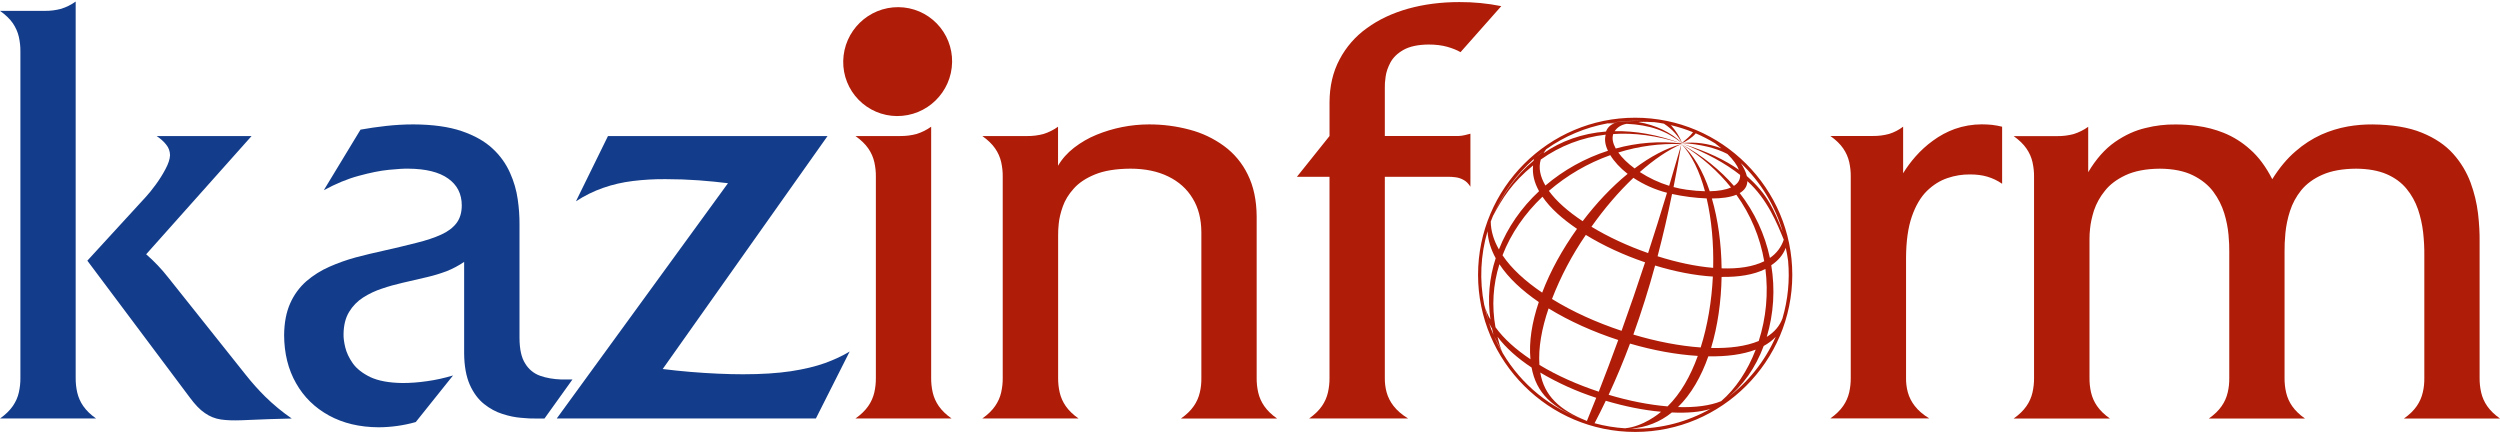
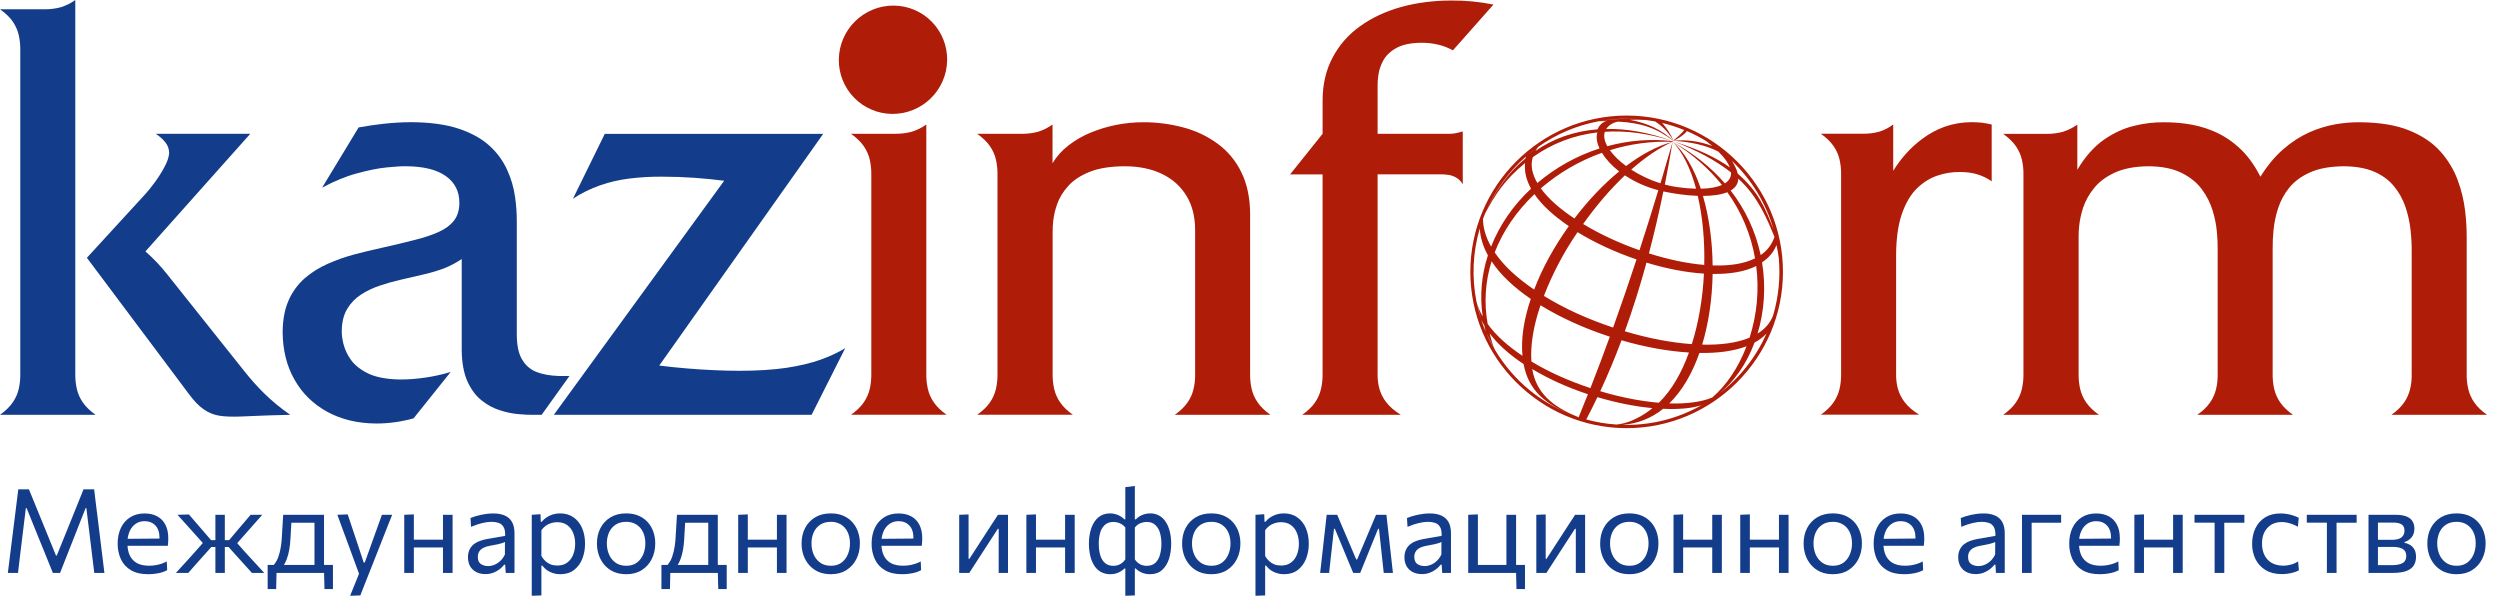
- <svg xmlns="http://www.w3.org/2000/svg" width="191" height="33" fill="none">
-   <path fill-rule="evenodd" clip-rule="evenodd" d="M161.195 31.972c-.421-.295-.749-.616-.979-.949a3.004 3.004 0 01-.46-1.038 4.732 4.732 0 01-.118-1.126V18.27a6.573 6.573 0 01.045-.815c.038-.402.134-.854.295-1.371a4.797 4.797 0 01.824-1.49c.378-.49.911-.889 1.593-1.21.682-.317 1.558-.49 2.626-.497 1.015.008 1.853.18 2.515.505.659.326 1.179.743 1.565 1.26.379.513.652 1.06.831 1.639a8.19 8.19 0 01.326 1.639c.045.52.065.941.058 1.275v9.655a4.43 4.43 0 01-.119 1.126 2.985 2.985 0 01-.46 1.038c-.229.333-.555.651-.979.95h7.34c-.422-.296-.75-.617-.98-.95a2.983 2.983 0 01-.459-1.038 4.733 4.733 0 01-.119-1.126v-9.61c-.008-.414.015-.904.065-1.447a7.99 7.99 0 01.349-1.676c.184-.57.467-1.106.861-1.594.394-.482.934-.883 1.608-1.179.682-.303 1.543-.46 2.588-.467.927.008 1.705.15 2.336.422.631.275 1.134.651 1.512 1.113.387.468.675.995.877 1.574.191.57.325 1.164.393 1.772.066.608.096 1.194.089 1.75v9.342c.007.386-.03.763-.119 1.126a3.001 3.001 0 01-.459 1.038c-.23.333-.548.651-.98.95H191c-.422-.296-.75-.617-.98-.95a3.001 3.001 0 01-.459-1.038 4.785 4.785 0 01-.119-1.126V18.45c.008-.64-.03-1.344-.119-2.129a10.373 10.373 0 00-.57-2.366 6.892 6.892 0 00-1.328-2.201c-.594-.667-1.394-1.21-2.397-1.616-.999-.41-2.262-.617-3.774-.632a10.565 10.565 0 00-1.884.157 8.847 8.847 0 00-2.01.616 8.026 8.026 0 00-1.972 1.275c-.646.548-1.24 1.26-1.787 2.136-.49-.957-1.053-1.72-1.705-2.285a6.784 6.784 0 00-2.017-1.26 8.409 8.409 0 00-2.01-.525 11.86 11.86 0 00-1.654-.111 8.915 8.915 0 00-2.285.268c-.8.184-1.581.54-2.343 1.068-.763.532-1.447 1.297-2.048 2.312v-3.47a3.89 3.89 0 01-1.113.556 4.63 4.63 0 01-1.245.156h-3.338c.421.298.75.616.979.95.223.325.379.674.46 1.037.081.364.126.743.119 1.126v15.35c.007.386-.038.762-.119 1.126a2.985 2.985 0 01-.46 1.038c-.229.333-.555.651-.979.949h7.352v-.003zm-13.793 0c-.483-.295-.854-.616-1.114-.957a2.98 2.98 0 01-.533-1.053 3.99 3.99 0 01-.133-1.105V19.69c.007-1.275.156-2.32.444-3.151.29-.83.674-1.482 1.149-1.95.482-.467 1-.792 1.58-.987a5.142 5.142 0 011.72-.275c.482 0 .927.053 1.32.172.402.118.771.295 1.127.54V9.68a6.533 6.533 0 00-.778-.142 8.688 8.688 0 00-.778-.038 6.24 6.24 0 00-2.053.349 6.665 6.665 0 00-1.684.904 8.15 8.15 0 00-1.32 1.201 9.206 9.206 0 00-.95 1.283v-3.56a3.44 3.44 0 01-1.075.556 4.533 4.533 0 01-1.237.156h-3.248c.422.298.75.616.98.95a3 3 0 01.46 1.037c.08.364.126.742.118 1.126v15.35a4.77 4.77 0 01-.118 1.126 3.005 3.005 0 01-.46 1.037c-.23.334-.555.652-.98.95h7.563v.007zm-45.828-21.578l-2.492 3.116h2.492v15.35c.007.385-.038.762-.119 1.125a3.001 3.001 0 01-.459 1.038c-.23.333-.556.651-.98.95h7.565c-.483-.296-.854-.617-1.114-.958a2.99 2.99 0 01-.533-1.053 3.99 3.99 0 01-.133-1.105v-15.35h4.759c.222-.007.444.008.659.038.215.03.414.096.609.207.192.104.363.275.512.513v-4.05c-.096.03-.23.058-.401.103a2.476 2.476 0 01-.533.074h-5.605V6.698c-.008-.2.007-.483.06-.839.046-.348.172-.72.371-1.09.207-.38.533-.697.993-.957.459-.26 1.098-.402 1.914-.41.547 0 1.022.059 1.424.172.394.111.734.245 1.022.41l3.113-3.515a15.79 15.79 0 00-3.201-.31c-1.409-.001-2.714.17-3.916.504-1.202.34-2.248.83-3.144 1.482a6.846 6.846 0 00-2.098 2.404c-.505.95-.758 2.04-.763 3.262v2.583h-.002zM82.4 31.972c-.422-.295-.75-.616-.98-.949a2.996 2.996 0 01-.46-1.038 4.765 4.765 0 01-.119-1.126V18.002a7.546 7.546 0 01.046-.912c.038-.394.141-.838.31-1.313.165-.474.445-.934.839-1.37.386-.438.934-.801 1.63-1.084.698-.283 1.594-.43 2.692-.437 1.119 0 2.084.2 2.891.594.808.393 1.432.949 1.869 1.676.444.72.659 1.58.666 2.58V28.86c.008.386-.03.763-.118 1.126a2.985 2.985 0 01-.46 1.038c-.23.333-.555.651-.98.95h7.34c-.421-.296-.75-.617-.979-.95a2.996 2.996 0 01-.46-1.038 4.765 4.765 0 01-.118-1.126V16.535c-.008-1.245-.238-2.313-.682-3.204a5.841 5.841 0 00-1.818-2.18 7.77 7.77 0 00-2.626-1.244 11.797 11.797 0 00-3.108-.402 10.621 10.621 0 00-4.005.793 7.368 7.368 0 00-1.712.988c-.512.4-.919.853-1.224 1.378V9.682a3.89 3.89 0 01-1.114.556 4.626 4.626 0 01-1.245.156H75.05c.422.298.75.616.98.95a3 3 0 01.46 1.037c.08.364.126.743.118 1.126v15.35c.008.386-.038.762-.119 1.126-.08.363-.237.712-.46 1.037-.229.334-.555.652-.979.95h7.35v.002zM65.358 10.394c.422.298.75.616.98.95a3 3 0 01.46 1.037c.08.364.126.742.118 1.126v15.35a4.75 4.75 0 01-.118 1.126 3 3 0 01-.46 1.037c-.23.334-.555.652-.98.95h7.34c-.421-.296-.75-.616-.98-.95a2.995 2.995 0 01-.459-1.037 4.77 4.77 0 01-.118-1.127V9.68a3.89 3.89 0 01-1.114.556 4.621 4.621 0 01-1.245.157h-3.424v.002z" fill="#AF1C08" />
-   <path fill-rule="evenodd" clip-rule="evenodd" d="M46.449 10.394l-2.447 4.985a9.453 9.453 0 012.091-1.03c.72-.253 1.467-.422 2.255-.52a19.251 19.251 0 012.507-.142c.869 0 1.7.03 2.5.088.793.058 1.55.134 2.262.222L42.535 31.972h19.799l2.58-5.115c-.54.326-1.172.624-1.891.884-.727.26-1.593.467-2.611.623-1.008.15-2.224.23-3.641.23-.586 0-1.217-.015-1.899-.045a53.316 53.316 0 01-4.242-.356l12.592-17.796H46.45v-.003z" fill="#133D8B" />
-   <path fill-rule="evenodd" clip-rule="evenodd" d="M24.737 14.533c.92-.498 1.81-.869 2.669-1.099.868-.237 1.631-.394 2.298-.46.666-.065 1.156-.095 1.482-.088 1.343.008 2.358.26 3.047.75.697.49 1.046 1.18 1.046 2.053 0 .548-.134 1-.402 1.356-.268.348-.651.646-1.164.876-.52.238-1.141.445-1.891.631a82.79 82.79 0 01-2.55.609c-.674.149-1.364.31-2.068.497-.705.192-1.379.43-2.033.72a7.054 7.054 0 00-1.765 1.106 4.873 4.873 0 00-1.232 1.684c-.303.674-.46 1.49-.467 2.447.008 1.386.31 2.61.912 3.663.593 1.053 1.431 1.869 2.507 2.462 1.083.594 2.343.896 3.79.904.49 0 .972-.038 1.439-.103a10.5 10.5 0 001.409-.296l2.848-3.56c-.666.2-1.336.348-1.987.437-.651.096-1.283.141-1.884.141-1.015-.015-1.825-.164-2.431-.444-.601-.29-1.053-.639-1.351-1.053-.296-.422-.49-.838-.586-1.245-.096-.409-.134-.735-.126-.995.008-.674.149-1.237.422-1.691a3.359 3.359 0 011.075-1.106 6.337 6.337 0 011.447-.682c.525-.18 1.038-.318 1.55-.437.735-.172 1.371-.318 1.907-.444a11.917 11.917 0 001.47-.445 6.933 6.933 0 001.342-.712v6.984c.008.972.157 1.773.43 2.397.282.63.646 1.118 1.09 1.474.437.348.912.608 1.41.763.504.164.98.26 1.431.295.444.045.816.06 1.111.053h.667l2.136-2.982h-.844c-.6-.023-1.14-.111-1.623-.283a2.167 2.167 0 01-1.141-.934c-.29-.444-.43-1.09-.437-1.942V17.16a12.744 12.744 0 00-.134-1.922 7.399 7.399 0 00-.593-2.04 5.595 5.595 0 00-1.329-1.846c-.593-.555-1.378-1-2.365-1.336-.98-.333-2.21-.505-3.68-.512-.734 0-1.438.045-2.105.119-.674.073-1.32.171-1.942.282l-2.805 4.629zM6.673 19.916l7.83 10.456c.394.532.77.934 1.15 1.186.37.26.77.422 1.216.49.437.066.957.081 1.558.06.601-.03 1.32-.06 2.172-.087l1.691-.046a15.196 15.196 0 01-2.025-1.669 18.842 18.842 0 01-1.49-1.669l-5.918-7.43a12.793 12.793 0 00-1.69-1.78l8.053-9.033h-7.252c.296.2.54.414.727.652.192.237.29.505.296.815-.015.296-.126.647-.349 1.06a9.51 9.51 0 01-.757 1.203c-.29.393-.54.704-.763.941l-4.449 4.85z" fill="#133D8B" />
-   <path fill-rule="evenodd" clip-rule="evenodd" d="M0 .83c.422.295.75.616.98.942.222.333.378.681.46 1.045.08.363.125.742.118 1.126v24.916c.007.386-.038.763-.119 1.126-.08.364-.237.712-.46 1.038-.23.333-.555.651-.979.95h7.34c-.422-.296-.75-.617-.98-.95a2.995 2.995 0 01-.46-1.038 4.766 4.766 0 01-.118-1.126V.118a3.91 3.91 0 01-1.11.555A4.625 4.625 0 013.425.83H0z" fill="#133D8B" />
-   <path fill-rule="evenodd" clip-rule="evenodd" d="M68.643.547a4.13 4.13 0 014.098 4.196 4.191 4.191 0 01-4.221 4.124 4.13 4.13 0 01-4.098-4.197A4.195 4.195 0 0168.643.547zm59.872 10.388h.003c-.005-.008-.008-.013-.013-.018-.003.003-.005.005-.008.005.008.005.013.008.018.013zM121.2 32.147c.016.005.031.013.047.018v-.003a.519.519 0 00-.047-.015z" fill="#AF1C08" />
-   <path fill-rule="evenodd" clip-rule="evenodd" d="M124.927 8.993c-6.61 0-12.004 5.393-12.004 12.004 0 6.61 5.391 12.003 12.004 12.003 6.61 0 12.004-5.393 12.004-12.003s-5.394-12.004-12.004-12.004zm-8.002 18.452c-1.108-.742-2.025-1.55-2.671-2.446a10.037 10.037 0 01.301-4.813c.691 1.055 1.727 2.01 3.009 2.891-.527 1.558-.762 3.033-.639 4.368zm-2.133-7.943c.646-1.67 1.704-3.192 3.053-4.474.595.878 1.512 1.686 2.638 2.456-1.113 1.563-2.027 3.204-2.661 4.873-1.295-.88-2.336-1.822-3.03-2.855zm8.055-7.984a14.042 14.042 0 00-4.778 2.656c-.396-.682-.545-1.343-.353-1.984a10.563 10.563 0 014.959-1.902c-.089.344-.068.732.172 1.23zm8.039 8.946c-1.351-.114-2.79-.424-4.247-.886a88.075 88.075 0 001.106-4.758 15.45 15.45 0 002.644.339c.371 1.6.542 3.436.497 5.305zm-.099-5.3c.728-.003 1.382-.086 1.871-.285a12.213 12.213 0 012.129 5.08c-.858.427-1.977.588-3.257.543-.02-1.884-.275-3.735-.743-5.338zm-4.337 5.123c1.52.462 3.019.758 4.413.843-.093 1.876-.399 3.737-.931 5.416-1.621-.116-3.369-.454-5.144-.984a69.966 69.966 0 001.662-5.275zm-2.563 4.987c-1.924-.642-3.719-1.445-5.315-2.432a23.78 23.78 0 012.585-4.896c1.346.829 2.914 1.548 4.528 2.096a190.293 190.293 0 01-1.798 5.232zm2.027-5.939c-1.545-.54-3.032-1.227-4.327-2.012.979-1.384 2.075-2.667 3.204-3.737a8.504 8.504 0 002.568 1.141c-.47 1.553-.95 3.088-1.445 4.608zm-4.999-2.437c-1.109-.737-2.002-1.514-2.581-2.315a14.8 14.8 0 014.692-2.73c.298.486.745.978 1.325 1.43-1.224 1-2.393 2.242-3.436 3.615zm-2.603 6.664c1.578.972 3.424 1.795 5.322 2.414-.49 1.346-.979 2.646-1.489 3.949-1.619-.538-3.162-1.215-4.533-2.045-.091-1.293.169-2.763.7-4.318zm6.221 2.689c1.788.52 3.53.838 5.179.94-.561 1.552-1.318 2.888-2.31 3.857-1.417-.12-2.947-.419-4.502-.886a55.191 55.191 0 001.633-3.911zm5.984.972c1.402.025 2.624-.136 3.619-.512-.622 1.626-1.543 3-2.639 3.938-.841.346-1.985.493-3.298.45 1.008-.982 1.775-2.33 2.318-3.876zm.21-.639c.51-1.684.77-3.56.803-5.428 1.313.02 2.452-.162 3.348-.606a12.79 12.79 0 01-.51 5.502c-.975.404-2.212.568-3.641.532zm2.186-11.834c.359-.21.574-.5.586-.912 1.535 1.382 2.273 3.245 2.78 4.472a2.696 2.696 0 01-1.058 1.396 12.225 12.225 0 00-2.308-4.956zm.076-2.298c.003.003.005.008.008.01a11.758 11.758 0 013.217 5.3l.015.035.043.162-.056-.197c-.687-1.775-1.171-2.909-2.757-4.31-.068-.285-.217-.616-.46-.992l-.096-.091c.026.03.056.055.086.083zm-6.557-3.118a.447.447 0 00-.058-.003c.25.03.5.068.745.116-.003-.002-.005-.002-.005-.005l.091.02-.084-.015c.705.46 1.063.94 1.386 1.467l.003-.002c-.22-.52-.434-.861-.853-1.351-.069-.018-.139-.033-.208-.048l.205.043c0 .003.003.003.003.005.58.139 1.146.32 1.689.543 0 0 0-.003.002-.003l.121.05c-.04-.017-.083-.032-.123-.047-.22.303-.51.53-.836.808a.063.063 0 00.01.02c.2-.07.8-.427 1.033-.745a.383.383 0 00-.046-.02l.048.02c.513.22 1.005.475 1.477.763l-.002-.003.043.028c-.013-.008-.025-.018-.041-.025.175.134.329.257.478.384-.995-.374-1.99-.51-2.987-.402 1.388.083 2.537.361 3.449.83.469.463.747.86.881 1.213-1.033-.735-2.399-1.394-4.26-1.975l-.126-.048c1.896.712 3.353 1.528 4.477 2.412.02.35-.147.63-.472.838-1.036-1.192-2.359-2.283-4.013-3.194 1.576.982 2.823 2.106 3.788 3.315-.394.177-.947.275-1.624.288-.517-1.54-1.244-2.813-2.164-3.603.786.818 1.392 2.085 1.801 3.603-.429-.01-.904-.048-1.414-.119a8.117 8.117 0 01-.987-.2c.214-1.08.414-2.173.598-3.28a295.032 295.032 0 01-.932 3.185 8.997 8.997 0 01-2.244-1.053c1.063-.942 2.143-1.682 3.178-2.136-1.179.316-2.393.97-3.575 1.86-.528-.388-.954-.805-1.247-1.216a14.295 14.295 0 014.822-.642.5.5 0 01.011-.053 13.218 13.218 0 00-5.028.39c-.222-.405-.3-.784-.189-1.107 1.571-.103 3.31.101 5.214.717-1.838-.676-3.548-.967-5.108-.934.197-.29.487-.487.912-.563 1.787.08 3.04.533 4.226 1.472l.008-.008c-.871-.828-1.977-1.36-3.343-1.603a9.115 9.115 0 011.219.015l-.149-.017c.064 0 .132.007.2.015zm-12.539 7.595c0 .002 0 .002 0 0 .053-.144.111-.285.169-.427l-.007.015.015-.032a11.807 11.807 0 013.126-4.346l.002-.005.056-.043c.267-.232.548-.452.835-.659l.054-.043-.008.008a11.69 11.69 0 014.656-1.967h-.023c.041-.008.081-.013.124-.018.659-.116 1.336-.18 2.027-.18.266 0 .528.013.788.031-.926-.058-1.866 0-2.815.15-.033.004-.066.012-.101.017.192-.008.381-.013.568-.013a1.039 1.039 0 00-.661.631c-1.836.147-3.424.72-4.775 1.66.06-.104.131-.208.212-.311-.015.01-.03.022-.048.033l-.836.659-.055.047c-.013.049-.026.096-.036.144-1.343 1.109-2.366 2.54-3.09 4.202l-.008.018c.755-1.402 1.442-2.528 3.065-3.861-.068.67.091 1.308.457 1.967-1.353 1.262-2.403 2.765-3.067 4.451-.394-.689-.614-1.403-.624-2.128 0 .005-.003.007-.003.01l.003-.01zm7.353 15.235c-.048-.015-.091-.032-.137-.05a11.783 11.783 0 01-6.292-5.123.03.03 0 01.005.015l-.017-.033a12.3 12.3 0 01-.687-1.348l-.01-.018v-.005a11.616 11.616 0 01-.351-.937l-.008-.015-.01-.04c-.139-.43-.252-.869-.343-1.318l-.008-.026c.003.006.003.01.005.016a11.79 11.79 0 01.255-5.618v-.008l.02-.066-.02.074c.038.707.258 1.398.624 2.063a10.225 10.225 0 00-.402 4.688 4.758 4.758 0 01-.474-1.123l.343 1.318.018.055c.07.15.149.298.234.442.036.177.069.318.114.495.003.008.008.015.01.023l.687 1.348.01.018c-.204-.434-.29-.818-.404-1.263.654.869 1.553 1.654 2.603 2.348.364 1.935 1.551 3.134 4.093 4.035l.094.03c-2.048-.815-3.22-1.903-3.523-3.678a21.22 21.22 0 004.278 1.929c-.238.598-.47 1.179-.712 1.765l.085.03-.08-.023zm2.898.56l.015-.002a11.475 11.475 0 01-2.333-.388s0 .002-.002.002l-.187-.055.187.053c.295-.564.583-1.137.858-1.715 1.477.437 2.876.717 4.22.84-.139.137-1.382 1.137-2.745 1.26l.088.008-.101-.002zm6.54-1.484c-.005 0-.008.003-.013.003a11.667 11.667 0 01-5.754 1.507c-.101 0-.202-.005-.303-.007l-.028.002-.177-.007c.069.002.137.002.205.005a5.54 5.54 0 003.116-1.23c1.171.055 2.166-.03 2.941-.27a2.63 2.63 0 00.147-.086c-.046.028-.089.058-.134.083zm4.987-5.512c-.003.003-.005.003-.005.005a11.798 11.798 0 01-3.773 4.717l-.022.018c-.046.032-.094.063-.139.096l.161-.114c1.243-.942 2.23-2.343 2.854-4.02.358-.194.666-.427.919-.697a1.71 1.71 0 00.043-.098c-.013.033-.023.063-.038.093zm.495-1.346a.916.916 0 01.025-.085c-.217.608-.634 1.085-1.21 1.441a12.18 12.18 0 00.344-5.474c.51-.34.884-.757 1.108-1.33.079.343.132.671.182 1.017-.002-.02-.002-.038-.005-.058.003.033.008.066.01.101l-.007-.043a11.768 11.768 0 01-.425 4.346l.013-.033c-.01.04-.023.078-.035.119z" fill="#AF1C08" />
-   <path fill-rule="evenodd" clip-rule="evenodd" d="M128.505 10.94c.028.022.056.04.084.063-.023-.023-.051-.043-.074-.066l-.01.003z" fill="#AF1C08" />
-   <path fill-rule="evenodd" clip-rule="evenodd" d="M128.493 10.93l-.031.025.044-.015-.013-.01z" fill="#AF1C08" />
+ <svg xmlns="http://www.w3.org/2000/svg" width="192" height="46" fill="none">
+   <path d="M.603 44a328.896 328.896 0 01.266-2.138l.265-2.114a641.997 641.997 0 01.27-2.165h.819a3001.026 3001.026 0 001.058 2.587l1.017 2.493h.063l1.008-2.488c.17-.426.341-.849.513-1.269.17-.42.348-.861.53-1.323h.82c.045.366.087.718.125 1.058.042.339.089.706.14 1.102l.261 2.137.135 1.09c.042.333.084.676.126 1.03H7.24a948.65 948.65 0 00-.373-3.06l-.234-1.917h-.059l-.814 2.066-.594 1.507L4.612 44H4.06a140.26 140.26 0 00-.77-1.904c-.138-.341-.272-.673-.405-.994l-.841-2.079h-.059l-.234 1.912-.175 1.44c-.06.514-.125 1.055-.194 1.625H.603zm10.774.099c-.534 0-.974-.102-1.319-.306a1.902 1.902 0 01-.77-.837 2.802 2.802 0 01-.251-1.215c0-.45.082-.849.247-1.197.165-.348.402-.62.711-.814.31-.198.678-.297 1.107-.297.378 0 .702.073.972.22.273.147.483.363.63.648.147.282.22.631.22 1.048a4.568 4.568 0 01-.035.568l-.653-.329c.006-.048.01-.093.01-.135.002-.045.004-.089.004-.13 0-.423-.105-.745-.315-.964-.21-.221-.485-.333-.824-.333-.273 0-.508.071-.706.212-.195.138-.347.33-.455.576a2.074 2.074 0 00-.162.842v.103c0 .348.06.648.18.9a1.3 1.3 0 00.545.585c.246.135.558.203.936.203a3.086 3.086 0 00.913-.14c.156-.048.305-.111.446-.189l.031.67a2.214 2.214 0 01-.396.167c-.15.045-.315.08-.495.104-.18.027-.37.04-.571.04zm-2.03-2.182v-.532l3.087-.026.455.17v.387H9.347zM13.51 44l.72-.788c.24-.264.477-.526.71-.787l.802-.909-.01.36-.692-.774a797.62 797.62 0 01-.703-.783c-.23-.258-.466-.519-.706-.783l.877-.027a754.951 754.951 0 001.107 1.282l.595.689h.431v.531h-.413l-.684.765c-.18.204-.362.408-.545.612l-.54.612h-.95zm3.032 0v-4.464h.725V44h-.724zm2.804 0l-.558-.621a85.63 85.63 0 00-.553-.612l-.68-.756h-.387v-.531h.432l.576-.688.535-.626.536-.63h.896l-.694.783-.683.774-.689.783-.036-.36.801.904.729.792c.243.261.485.524.724.788h-.949zm4.806-.117v-4.23l.333.495h-2.417l.338-.495c-.01.192-.02.38-.032.563a98.827 98.827 0 00-.072 1.237 6.09 6.09 0 01-.094.796 3.98 3.98 0 01-.19.707 2.422 2.422 0 01-.3.567l-.73-.099c.084-.081.171-.203.261-.364.09-.166.17-.388.239-.666a6.18 6.18 0 00.153-1.076c.02-.369.04-.69.058-.963.018-.276.035-.549.05-.819h3.136v4.347h-.733zm-3.596 1.359v-1.854h5.014v1.854h-.649l-.036-1.341.167.099h-3.978l.166-.099-.031 1.341h-.653zm6.333.513c.12-.294.24-.591.36-.891.12-.3.24-.597.36-.891v.189c-.114-.306-.228-.617-.342-.931a93.896 93.896 0 00-.338-.919l-.297-.81c-.117-.32-.238-.649-.364-.985a640.21 640.21 0 00-.36-.981l.796-.032.378 1.135.378 1.129.473 1.435h.08l.518-1.44c.135-.374.269-.746.4-1.115l.401-1.112h.788l-.28.697c-.086.223-.184.469-.292.739-.105.27-.23.59-.378.962l-.495 1.256-.576 1.454c-.156.398-.298.76-.427 1.084l-.783.027zM31.046 44v-4.464l.738-.032V44h-.738zm.441-1.953v-.603h2.867v.603h-2.867zM34.021 44v-4.464h.738V44h-.738zm3.26.09c-.266 0-.5-.051-.701-.153a1.166 1.166 0 01-.473-.445 1.362 1.362 0 01-.166-.694 1.3 1.3 0 01.13-.611c.087-.168.201-.305.342-.41.141-.105.297-.186.468-.243.171-.06.342-.105.513-.135l1.4-.243c.012-.303-.029-.531-.122-.684a.671.671 0 00-.382-.315 1.758 1.758 0 00-.55-.081c-.101 0-.21.008-.328.023a4.582 4.582 0 00-.783.189 5.574 5.574 0 00-.454.175l-.04-.68c.107-.044.229-.088.364-.13a5.436 5.436 0 01.913-.194c.162-.018.326-.027.49-.027.334 0 .62.053.86.158.243.105.43.27.558.495.13.225.194.519.194.882V44h-.675l-.04-.635h-.073c-.093.12-.21.236-.35.347a1.89 1.89 0 01-.491.274 1.696 1.696 0 01-.603.104zm.217-.617c.159 0 .318-.032.477-.099.159-.066.307-.163.445-.292.141-.132.26-.297.356-.495l.004-.963a1.14 1.14 0 01-.193.081 3.626 3.626 0 01-.356.095c-.156.033-.373.075-.652.126a1.56 1.56 0 00-.455.148.8.8 0 00-.315.275.745.745 0 00-.112.418c0 .258.076.441.23.549a1 1 0 00.57.157zm3.34 2.282v-6.219l.674-.045.018.58h.077c.09-.116.204-.223.342-.319a1.854 1.854 0 011.062-.324c.408 0 .754.102 1.04.306.287.201.506.477.656.828.15.351.225.748.225 1.193 0 .416-.07.803-.211 1.16a1.95 1.95 0 01-.635.86c-.282.216-.636.324-1.062.324a1.785 1.785 0 01-1.008-.301 1.9 1.9 0 01-.369-.36h-.067v2.29l-.743.027zm1.961-2.322c.321 0 .582-.08.783-.239.204-.159.353-.364.446-.616.096-.255.144-.528.144-.819 0-.303-.051-.579-.153-.828a1.335 1.335 0 00-.455-.603c-.204-.15-.463-.225-.778-.225-.156 0-.31.024-.46.072a1.398 1.398 0 00-.746.544v1.985c.09.153.193.283.31.392.12.108.255.192.405.252.15.056.318.085.504.085zm5.301.666c-.369 0-.694-.063-.977-.189a2.049 2.049 0 01-.701-.522 2.31 2.31 0 01-.432-.752 2.786 2.786 0 01-.145-.895c0-.447.09-.843.27-1.188.183-.348.441-.622.774-.823.336-.201.735-.302 1.197-.302.358 0 .674.059.95.175.276.117.51.281.702.491.192.21.337.456.437.738a2.7 2.7 0 01.148.909c0 .441-.09.84-.27 1.197a2.1 2.1 0 01-.77.85c-.33.208-.724.311-1.183.311zm0-.648c.327 0 .599-.081.814-.243.216-.162.378-.373.486-.634.108-.261.163-.539.163-.833 0-.336-.06-.629-.18-.877a1.372 1.372 0 00-.509-.581 1.43 1.43 0 00-.779-.207c-.323 0-.596.074-.819.22-.222.148-.39.347-.504.599a2.077 2.077 0 00-.166.846c0 .294.054.572.162.833.111.26.277.472.5.634.221.162.499.243.832.243zm6.294.432v-4.23l.333.495H52.31l.338-.495c-.01.192-.02.38-.032.563a98.827 98.827 0 00-.072 1.237 6.09 6.09 0 01-.094.796 3.98 3.98 0 01-.19.707 2.422 2.422 0 01-.3.567l-.73-.099c.084-.081.171-.203.261-.364.09-.166.17-.388.239-.666a6.18 6.18 0 00.153-1.076c.02-.369.04-.69.058-.963.018-.276.035-.549.05-.819h3.136v4.347h-.733zm-3.596 1.359v-1.854h5.014v1.854h-.649l-.036-1.341.167.099h-3.978l.166-.099-.031 1.341h-.653zM56.693 44v-4.464l.738-.032V44h-.738zm.44-1.953v-.603H60v.603h-2.866zM59.668 44v-4.464h.738V44h-.738zm4.148.099c-.37 0-.695-.063-.977-.189a2.049 2.049 0 01-.702-.522 2.31 2.31 0 01-.432-.752 2.786 2.786 0 01-.144-.895c0-.447.09-.843.27-1.188.183-.348.441-.622.774-.823.336-.201.735-.302 1.197-.302.357 0 .674.059.95.175.276.117.51.281.702.491.192.21.337.456.436.738a2.7 2.7 0 01.149.909c0 .441-.09.84-.27 1.197-.18.357-.437.64-.77.85-.33.208-.724.311-1.183.311zm0-.648c.327 0 .598-.081.814-.243.216-.162.378-.373.486-.634.108-.261.162-.539.162-.833 0-.336-.06-.629-.18-.877a1.372 1.372 0 00-.508-.581 1.43 1.43 0 00-.779-.207c-.324 0-.597.074-.819.22-.222.148-.39.347-.504.599a2.077 2.077 0 00-.166.846c0 .294.054.572.162.833.11.26.277.472.5.634.221.162.499.243.832.243zm5.464.648c-.534 0-.973-.102-1.318-.306a1.902 1.902 0 01-.77-.837 2.802 2.802 0 01-.252-1.215c0-.45.083-.849.248-1.197a1.9 1.9 0 01.71-.814c.31-.198.679-.297 1.108-.297.378 0 .702.073.972.22.273.147.483.363.63.648.147.282.22.631.22 1.048a4.568 4.568 0 01-.036.568l-.652-.329c.006-.048.009-.093.009-.135a1.96 1.96 0 00.004-.13c0-.423-.105-.745-.315-.964-.21-.221-.484-.333-.823-.333-.273 0-.509.071-.707.212a1.35 1.35 0 00-.454.576 2.074 2.074 0 00-.162.842v.103c0 .348.06.648.18.9a1.3 1.3 0 00.544.585c.246.135.558.203.936.203.141 0 .29-.011.446-.032.159-.024.315-.06.468-.108.156-.048.304-.111.445-.189l.032.67a2.214 2.214 0 01-.396.167c-.15.045-.315.08-.495.104-.18.027-.37.04-.572.04zm-2.03-2.182v-.532l3.088-.026.454.17v.387H67.25zM73.666 44v-4.464l.72-.027v3.411h.063l.958-1.48.621-.959c.207-.321.412-.636.617-.945h.769V44h-.715v-3.389h-.063l-.95 1.463-.626.968c-.206.32-.413.64-.62.958h-.774zm5.159 0v-4.464l.738-.032V44h-.738zm.44-1.953v-.603h2.867v.603h-2.866zM81.799 44v-4.464h.738V44h-.738zm4.625 1.755v-2.097h-.059a1.59 1.59 0 01-.67.387 1.534 1.534 0 01-.414.054 1.47 1.47 0 01-.756-.184 1.513 1.513 0 01-.509-.514 2.501 2.501 0 01-.292-.751 4.099 4.099 0 01-.095-.895c0-.448.062-.847.185-1.198.123-.35.304-.627.544-.828.243-.2.54-.301.891-.301.165 0 .317.023.455.068.14.041.265.098.373.17.111.07.203.143.275.221h.072v-2.475l.733-.09v2.565h.072a1.452 1.452 0 01.648-.392 1.49 1.49 0 01.455-.067 1.369 1.369 0 011.201.661c.138.21.242.456.31.739.07.281.104.59.104.926 0 .42-.055.808-.166 1.162-.111.354-.288.64-.531.859-.24.216-.557.324-.95.324a1.534 1.534 0 01-1.084-.441h-.059v2.07l-.733.027zm-.905-2.3a1.04 1.04 0 00.657-.224c.093-.073.176-.161.248-.266v-2.453a.969.969 0 00-.257-.238 1.125 1.125 0 00-.32-.14 1.178 1.178 0 00-.337-.049c-.264 0-.48.073-.648.22a1.26 1.26 0 00-.364.595 3.014 3.014 0 00-.113.859c0 .225.018.44.054.644.04.203.102.385.19.544.086.156.202.28.346.373.147.09.328.136.544.136zm2.543 0c.285 0 .51-.078.675-.233a1.32 1.32 0 00.35-.626c.073-.258.109-.537.109-.837 0-.321-.04-.608-.117-.86a1.26 1.26 0 00-.365-.593c-.165-.148-.38-.221-.643-.221-.114 0-.228.017-.342.05a1 1 0 00-.572.378v2.452c.108.156.237.277.387.364.15.084.323.127.518.127zm4.977.644c-.368 0-.694-.063-.976-.189a2.049 2.049 0 01-.702-.522 2.31 2.31 0 01-.432-.752 2.786 2.786 0 01-.144-.895c0-.447.09-.843.27-1.188.183-.348.441-.622.774-.823.336-.201.735-.302 1.197-.302.357 0 .673.059.95.175.276.117.51.281.702.491.191.21.337.456.436.738a2.7 2.7 0 01.148.909c0 .441-.09.84-.27 1.197-.18.357-.436.64-.769.85-.33.208-.724.311-1.183.311zm0-.648c.328 0 .599-.081.815-.243.216-.162.378-.373.486-.634.108-.261.162-.539.162-.833 0-.336-.06-.629-.18-.877a1.372 1.372 0 00-.508-.581 1.43 1.43 0 00-.779-.207c-.324 0-.597.074-.819.22-.222.148-.39.347-.504.599a2.077 2.077 0 00-.166.846c0 .294.053.572.162.833.11.26.277.472.499.634.222.162.5.243.832.243zm3.381 2.304v-6.219l.675-.045.018.58h.077c.09-.116.204-.223.342-.319a1.854 1.854 0 011.062-.324c.408 0 .754.102 1.04.306.287.201.506.477.656.828.15.351.225.748.225 1.193 0 .416-.07.803-.211 1.16a1.95 1.95 0 01-.635.86c-.282.216-.636.324-1.062.324a1.785 1.785 0 01-1.008-.301 1.9 1.9 0 01-.369-.36h-.067v2.29l-.743.027zm1.962-2.322c.321 0 .582-.08.783-.239.204-.159.353-.364.446-.616.096-.255.144-.528.144-.819 0-.303-.051-.579-.153-.828a1.335 1.335 0 00-.455-.603c-.204-.15-.463-.225-.778-.225-.156 0-.31.024-.46.072a1.398 1.398 0 00-.746.544v1.985c.09.153.193.283.31.392.12.108.255.192.405.252.15.056.318.085.504.085zm3.006.567l.108-.959c.036-.314.071-.627.104-.935l.067-.613c.039-.327.077-.654.113-.98l.108-.977h.81c.123.288.246.579.369.873l.373.869.72 1.691h.068l.715-1.691a253.015 253.015 0 01.738-1.742h.797l.108.981.112.981.068.617a291.701 291.701 0 00.211 1.885h-.706c-.036-.342-.074-.687-.113-1.035a92.316 92.316 0 00-.112-1.04l-.14-1.313h-.067l-.572 1.404c-.132.33-.265.66-.4.99l-.405.994h-.536c-.138-.333-.276-.663-.414-.99-.135-.33-.27-.657-.405-.981l-.589-1.418h-.068l-.144 1.301-.117 1.044c-.036.348-.073.696-.112 1.044h-.689zm7.816.09c-.267 0-.501-.051-.702-.153a1.167 1.167 0 01-.473-.445 1.362 1.362 0 01-.166-.694 1.3 1.3 0 01.13-.611c.087-.168.201-.305.342-.41.141-.105.297-.186.468-.243.171-.06.342-.105.513-.135l1.4-.243c.012-.303-.029-.531-.122-.684a.67.67 0 00-.382-.315 1.758 1.758 0 00-.549-.081 2.6 2.6 0 00-.329.023 4.59 4.59 0 00-.783.189 5.566 5.566 0 00-.454.175l-.041-.68c.108-.044.23-.088.365-.13a5.423 5.423 0 01.913-.194c.162-.018.326-.027.491-.027.333 0 .619.053.859.158.243.105.429.27.558.495.129.225.194.519.194.882V44h-.675l-.041-.635h-.072c-.093.12-.21.236-.351.347a1.886 1.886 0 01-.49.274 1.696 1.696 0 01-.603.104zm.216-.617c.159 0 .318-.032.477-.099.159-.066.307-.163.445-.292.141-.132.26-.297.356-.495l.004-.963a1.132 1.132 0 01-.193.081 3.644 3.644 0 01-.356.095c-.156.033-.373.075-.652.126a1.56 1.56 0 00-.455.148.8.8 0 00-.315.275.745.745 0 00-.112.418c0 .258.076.441.229.549.156.105.347.157.572.157zm7.047 1.769l-.036-1.341.167.099h-3.839v-4.464l.743-.032v4.379l-.45-.495h4.067v1.854h-.653zm-.774-1.359v-4.347h.743v4.347h-.743zm2.296.117v-4.464l.72-.027v3.411h.063l.958-1.48.621-.959c.207-.321.413-.636.617-.945h.769V44h-.715v-3.389h-.063l-.95 1.463-.625.968-.621.958h-.774zm7.157.099c-.369 0-.695-.063-.977-.189a2.049 2.049 0 01-.702-.522 2.31 2.31 0 01-.432-.752 2.786 2.786 0 01-.144-.895c0-.447.09-.843.27-1.188.183-.348.441-.622.774-.823.336-.201.735-.302 1.197-.302.357 0 .674.059.95.175.276.117.51.281.702.491.192.21.337.456.436.738a2.7 2.7 0 01.149.909c0 .441-.09.84-.27 1.197-.18.357-.437.64-.77.85-.33.208-.724.311-1.183.311zm0-.648c.327 0 .598-.081.814-.243.216-.162.378-.373.486-.634.108-.261.162-.539.162-.833 0-.336-.06-.629-.18-.877a1.371 1.371 0 00-.508-.581 1.431 1.431 0 00-.779-.207c-.324 0-.597.074-.819.22-.222.148-.39.347-.504.599a2.077 2.077 0 00-.166.846c0 .294.054.572.162.833.111.26.277.472.499.634.222.162.5.243.833.243zm3.381.549v-4.464l.738-.032V44h-.738zm.441-1.953v-.603h2.866v.603h-2.866zM131.5 44v-4.464h.738V44h-.738zm2.15 0v-4.464l.738-.032V44h-.738zm.441-1.953v-.603h2.866v.603h-2.866zM136.624 44v-4.464h.738V44h-.738zm4.148.099c-.369 0-.695-.063-.977-.189a2.049 2.049 0 01-.702-.522 2.31 2.31 0 01-.432-.752 2.786 2.786 0 01-.144-.895c0-.447.09-.843.27-1.188.183-.348.441-.622.774-.823.336-.201.735-.302 1.197-.302.357 0 .674.059.95.175.276.117.51.281.702.491.192.21.337.456.436.738a2.7 2.7 0 01.149.909c0 .441-.09.84-.27 1.197-.18.357-.437.64-.77.85-.33.208-.724.311-1.183.311zm0-.648c.327 0 .598-.081.814-.243.216-.162.378-.373.486-.634.108-.261.162-.539.162-.833 0-.336-.06-.629-.18-.877a1.371 1.371 0 00-.508-.581 1.431 1.431 0 00-.779-.207c-.324 0-.597.074-.819.22-.222.148-.39.347-.504.599a2.077 2.077 0 00-.166.846c0 .294.054.572.162.833.111.26.277.472.499.634.222.162.5.243.833.243zm5.464.648c-.534 0-.973-.102-1.318-.306a1.903 1.903 0 01-.77-.837 2.802 2.802 0 01-.252-1.215c0-.45.083-.849.248-1.197.165-.348.402-.62.711-.814.309-.198.678-.297 1.107-.297.378 0 .702.073.972.22.273.147.483.363.63.648.147.282.22.631.22 1.048a4.568 4.568 0 01-.036.568l-.652-.329c.006-.048.009-.093.009-.135a1.96 1.96 0 00.004-.13c0-.423-.105-.745-.315-.964-.21-.221-.484-.333-.823-.333-.273 0-.509.071-.707.212a1.35 1.35 0 00-.454.576 2.074 2.074 0 00-.162.842v.103c0 .348.06.648.18.9a1.3 1.3 0 00.544.585c.246.135.558.203.936.203.141 0 .29-.011.446-.032.159-.024.315-.06.468-.108.156-.048.304-.111.445-.189l.032.67a2.214 2.214 0 01-.396.167c-.15.045-.315.08-.495.104a3.86 3.86 0 01-.572.04zm-2.029-2.182v-.532l3.087-.026.454.17v.387h-3.541zm7.526 2.173c-.267 0-.501-.051-.702-.153a1.165 1.165 0 01-.472-.445 1.362 1.362 0 01-.167-.694 1.3 1.3 0 01.131-.611c.087-.168.201-.305.342-.41.141-.105.297-.186.468-.243.171-.06.342-.105.513-.135l1.399-.243c.012-.303-.028-.531-.121-.684a.672.672 0 00-.383-.315 1.758 1.758 0 00-.549-.081 2.59 2.59 0 00-.328.023 4.574 4.574 0 00-.783.189 5.581 5.581 0 00-.455.175l-.04-.68c.108-.044.229-.088.364-.13a5.45 5.45 0 01.914-.194 4.43 4.43 0 01.49-.027c.333 0 .62.053.86.158.243.105.429.27.558.495.129.225.193.519.193.882V44h-.675l-.04-.635h-.072c-.093.12-.21.236-.351.347a1.893 1.893 0 01-.491.274 1.696 1.696 0 01-.603.104zm.216-.617c.159 0 .318-.032.477-.099.159-.066.308-.163.446-.292a1.66 1.66 0 00.355-.495l.005-.963a1.147 1.147 0 01-.194.081 3.608 3.608 0 01-.355.095c-.156.033-.374.075-.653.126-.171.03-.322.079-.454.148a.8.8 0 00-.315.275.745.745 0 00-.113.418c0 .258.077.441.23.549a.998.998 0 00.571.157zm3.34.527v-4.464h3.006v.608h-2.705l.441-.491V44h-.742zm5.968.099c-.534 0-.974-.102-1.319-.306a1.901 1.901 0 01-.769-.837 2.802 2.802 0 01-.252-1.215c0-.45.082-.849.247-1.197.165-.348.402-.62.711-.814.309-.198.678-.297 1.107-.297.378 0 .702.073.972.22.273.147.483.363.63.648.147.282.221.631.221 1.048a4.568 4.568 0 01-.036.568l-.653-.329c.006-.048.009-.093.009-.135.003-.045.005-.089.005-.13 0-.423-.105-.745-.315-.964-.21-.221-.485-.333-.824-.333-.273 0-.508.071-.706.212-.195.138-.347.33-.455.576a2.074 2.074 0 00-.162.842v.103c0 .348.06.648.18.9s.302.447.545.585c.246.135.558.203.936.203.141 0 .289-.011.445-.032.159-.024.315-.06.468-.108.156-.048.305-.111.446-.189l.031.67a2.214 2.214 0 01-.396.167c-.15.045-.315.08-.495.104-.18.027-.37.04-.571.04zm-2.03-2.182v-.532l3.087-.026.455.17v.387h-3.542zM163.919 44v-4.464l.738-.032V44h-.738zm.441-1.953v-.603h2.867v.603h-2.867zM166.894 44v-4.464h.738V44h-.738zm3.189 0v-4.347l.247.49h-1.791v-.607h3.83v.608h-1.791l.247-.491V44h-.742zm5.147.09c-.483 0-.894-.102-1.233-.306a2.02 2.02 0 01-.77-.832 2.601 2.601 0 01-.265-1.188c0-.442.084-.838.252-1.189.171-.354.418-.633.742-.837.327-.203.725-.306 1.193-.306a3.22 3.22 0 01.994.166c.15.049.284.106.401.172l-.068.684a2.764 2.764 0 00-.891-.328 2.144 2.144 0 00-.351-.032c-.456 0-.822.15-1.098.45-.276.297-.414.699-.414 1.206 0 .318.06.606.18.864.123.255.306.458.549.608.246.146.551.22.914.22.129 0 .256-.012.382-.036.129-.024.257-.059.383-.103a1.98 1.98 0 00.364-.185l.063.68a2.218 2.218 0 01-.346.148 3.262 3.262 0 01-.981.144zm3.475-.09v-4.347l.247.49h-1.791v-.607h3.83v.608H179.2l.247-.491V44h-.742zm3.197 0v-4.464h2.07c.354 0 .637.044.85.13.213.088.366.21.459.37.096.155.144.341.144.557 0 .282-.073.509-.22.68-.144.171-.323.29-.536.355v.059c.144.027.282.08.414.157a.878.878 0 01.333.338c.09.147.135.343.135.59 0 .233-.052.444-.157.63-.102.182-.285.328-.549.436-.261.108-.633.162-1.116.162h-1.827zm.724-.599h1.04a2.3 2.3 0 00.679-.08c.168-.054.285-.134.351-.239a.681.681 0 00.104-.383c0-.255-.09-.434-.27-.54-.177-.105-.437-.157-.779-.157h-1.323v-.544h1.247c.249 0 .445-.03.589-.09a.623.623 0 00.306-.253.71.71 0 00.095-.364c0-.228-.075-.387-.225-.477-.147-.093-.357-.14-.63-.14h-1.184v3.268zm6.046.698a2.37 2.37 0 01-.976-.189 2.049 2.049 0 01-.702-.522 2.31 2.31 0 01-.432-.752 2.786 2.786 0 01-.144-.895c0-.447.09-.843.27-1.188.183-.348.441-.622.774-.823.336-.201.735-.302 1.197-.302.357 0 .673.059.949.175.276.117.51.281.702.491.192.21.338.456.437.738a2.7 2.7 0 01.148.909c0 .441-.09.84-.27 1.197-.18.357-.436.64-.769.85-.33.208-.725.311-1.184.311zm0-.648c.327 0 .599-.081.815-.243.216-.162.378-.373.486-.634.108-.261.162-.539.162-.833 0-.336-.06-.629-.18-.877a1.373 1.373 0 00-.509-.581 1.428 1.428 0 00-.778-.207c-.324 0-.597.074-.819.22-.222.148-.39.347-.504.599a2.077 2.077 0 00-.167.846c0 .294.054.572.162.833.111.26.278.472.5.634.222.162.499.243.832.243z" fill="#133D8B" />
+   <path fill-rule="evenodd" clip-rule="evenodd" d="M161.195 31.855c-.421-.296-.749-.616-.979-.95a3.004 3.004 0 01-.46-1.037 4.733 4.733 0 01-.118-1.127v-10.59a6.573 6.573 0 01.045-.815c.038-.401.134-.853.295-1.37a4.795 4.795 0 01.824-1.49c.378-.49.911-.89 1.593-1.21.682-.318 1.558-.49 2.626-.497 1.015.007 1.853.179 2.515.505.659.325 1.179.742 1.565 1.26.379.512.652 1.06.831 1.638a8.18 8.18 0 01.325 1.639c.046.52.066.942.059 1.275v9.655c.007.387-.031.763-.119 1.127a2.986 2.986 0 01-.46 1.037c-.229.334-.555.652-.979.95h7.34c-.422-.296-.75-.616-.98-.95a3.004 3.004 0 01-.46-1.037 4.785 4.785 0 01-.118-1.127v-9.61a13.35 13.35 0 01.065-1.446 7.926 7.926 0 01.349-1.677c.184-.57.467-1.106.861-1.593.394-.482.934-.884 1.608-1.18.682-.302 1.543-.459 2.588-.466.927.007 1.705.149 2.336.421.631.276 1.134.652 1.512 1.114.387.467.675.995.877 1.573.191.57.325 1.164.393 1.772.066.609.096 1.195.089 1.75v9.342c.007.387-.03.763-.119 1.127a3.002 3.002 0 01-.459 1.037c-.23.334-.548.652-.98.95H191c-.422-.296-.75-.616-.98-.95a3.002 3.002 0 01-.459-1.037 4.786 4.786 0 01-.119-1.127v-10.41a17.04 17.04 0 00-.119-2.128 10.375 10.375 0 00-.57-2.366 6.892 6.892 0 00-1.328-2.202c-.594-.667-1.394-1.21-2.397-1.616-.999-.41-2.262-.616-3.774-.631a10.566 10.566 0 00-1.884.156 8.848 8.848 0 00-2.01.616 8.01 8.01 0 00-1.972 1.275c-.646.548-1.24 1.26-1.787 2.136-.49-.956-1.053-1.719-1.705-2.285a6.784 6.784 0 00-2.017-1.26 8.41 8.41 0 00-2.01-.525 11.86 11.86 0 00-1.654-.11 8.915 8.915 0 00-2.285.267c-.8.184-1.581.54-2.343 1.068-.763.533-1.447 1.298-2.048 2.313v-3.47a3.89 3.89 0 01-1.113.556 4.635 4.635 0 01-1.245.156h-3.338c.421.298.75.617.979.95.223.326.379.674.46 1.038.081.363.126.742.119 1.126v15.349c.007.386-.038.762-.119 1.126a2.985 2.985 0 01-.46 1.038c-.229.333-.555.651-.979.95h7.352v-.003zm-13.793 0c-.483-.296-.854-.616-1.114-.957a2.99 2.99 0 01-.533-1.053 4.03 4.03 0 01-.134-1.106v-9.166c.008-1.275.157-2.32.445-3.15.29-.832.674-1.483 1.149-1.95.482-.467 1-.793 1.58-.987a5.142 5.142 0 011.72-.276c.482 0 .927.053 1.32.172a3.92 3.92 0 011.127.54v-4.36a6.533 6.533 0 00-.778-.142 8.692 8.692 0 00-.778-.037 6.24 6.24 0 00-2.053.348 6.663 6.663 0 00-1.684.904c-.505.371-.942.77-1.32 1.202a9.206 9.206 0 00-.95 1.283V9.56a3.44 3.44 0 01-1.075.555 4.535 4.535 0 01-1.238.156h-3.247c.422.298.75.616.98.95a3 3 0 01.46 1.037c.08.364.126.743.118 1.127v15.349a4.77 4.77 0 01-.118 1.126 3.004 3.004 0 01-.46 1.038c-.23.333-.555.651-.98.95h7.563v.007zm-45.828-21.578l-2.492 3.115h2.492v15.35c.007.386-.038.762-.119 1.126a2.986 2.986 0 01-.46 1.037c-.229.334-.555.652-.979.95h7.565c-.483-.296-.854-.616-1.114-.957a2.99 2.99 0 01-.533-1.053 4.029 4.029 0 01-.134-1.106v-15.35h4.76c.222-.007.444.008.659.039.215.03.414.096.609.207.191.103.363.275.512.512v-4.05c-.096.03-.23.058-.401.104a2.463 2.463 0 01-.533.073H105.8V6.58c-.007-.2.008-.482.061-.838a3.21 3.21 0 01.371-1.091c.207-.379.533-.697.993-.957.459-.26 1.098-.401 1.913-.409a5.27 5.27 0 011.425.172 4.58 4.58 0 011.022.409L114.698.35a15.804 15.804 0 00-3.201-.31c-1.409 0-2.715.171-3.916.504-1.202.341-2.248.831-3.144 1.483a6.846 6.846 0 00-2.098 2.403c-.505.95-.758 2.04-.763 3.263v2.583h-.002zM82.4 31.855c-.422-.296-.75-.616-.98-.95a2.995 2.995 0 01-.46-1.037 4.764 4.764 0 01-.118-1.127V17.884a7.544 7.544 0 01.045-.911 5.56 5.56 0 01.31-1.313c.165-.475.445-.935.839-1.371.386-.437.934-.8 1.631-1.084.697-.282 1.593-.429 2.692-.436 1.118 0 2.083.2 2.89.593.809.394 1.432.95 1.87 1.677.444.72.658 1.58.666 2.58v11.122c.007.387-.03.763-.119 1.127-.08.363-.237.712-.46 1.037-.23.334-.555.652-.98.95h7.34c-.42-.296-.75-.616-.979-.95a2.995 2.995 0 01-.46-1.037 4.77 4.77 0 01-.118-1.127V16.417c-.008-1.245-.237-2.313-.682-3.204a5.84 5.84 0 00-1.818-2.179 7.768 7.768 0 00-2.626-1.245 11.797 11.797 0 00-3.108-.401 10.621 10.621 0 00-4.005.793 7.368 7.368 0 00-1.711.987c-.513.401-.92.853-1.225 1.378V9.564c-.371.26-.742.445-1.114.556a4.622 4.622 0 01-1.244.157h-3.427c.422.297.75.616.98.949.222.326.379.674.46 1.038.08.363.126.742.118 1.126v15.349a4.75 4.75 0 01-.118 1.126 3.004 3.004 0 01-.46 1.038c-.23.333-.555.651-.98.95h7.35v.002zM65.358 10.276c.422.298.75.617.98.95.222.326.379.674.46 1.038.08.363.126.742.118 1.126v15.349a4.75 4.75 0 01-.118 1.126 3.004 3.004 0 01-.46 1.038c-.23.333-.555.651-.98.95h7.34c-.421-.296-.75-.617-.98-.95a2.995 2.995 0 01-.459-1.038 4.77 4.77 0 01-.118-1.126V9.562a3.89 3.89 0 01-1.114.555 4.625 4.625 0 01-1.245.157h-3.424v.002z" fill="#AF1C08" />
+   <path fill-rule="evenodd" clip-rule="evenodd" d="M46.449 10.277l-2.447 4.984a9.446 9.446 0 012.09-1.03c.72-.253 1.468-.422 2.256-.52a19.236 19.236 0 012.507-.142c.869 0 1.7.03 2.5.088.792.059 1.55.134 2.262.223L42.535 31.855h19.798l2.58-5.116c-.54.326-1.17.624-1.89.884-.728.26-1.594.467-2.611.624-1.008.149-2.225.23-3.641.23-.586 0-1.217-.016-1.899-.046a53.299 53.299 0 01-4.242-.356l12.592-17.796H46.45v-.002z" fill="#133D8B" />
+   <path fill-rule="evenodd" clip-rule="evenodd" d="M24.737 14.415c.92-.497 1.81-.869 2.669-1.098.868-.238 1.631-.394 2.298-.46.666-.066 1.156-.096 1.482-.088 1.343.007 2.358.26 3.047.75.697.49 1.046 1.179 1.046 2.052 0 .548-.134 1-.402 1.356-.268.349-.651.647-1.164.876-.52.238-1.141.445-1.891.632-.742.192-1.593.394-2.55.608-.674.15-1.364.31-2.068.498-.705.192-1.379.429-2.033.72a7.054 7.054 0 00-1.765 1.105 4.871 4.871 0 00-1.232 1.684c-.303.674-.46 1.49-.467 2.447.008 1.386.31 2.61.912 3.664.593 1.053 1.431 1.868 2.507 2.461 1.083.594 2.343.897 3.79.904.49 0 .972-.037 1.439-.103a10.5 10.5 0 001.409-.296l2.848-3.56c-.666.2-1.336.349-1.987.437-.651.096-1.283.141-1.884.141-1.015-.015-1.825-.164-2.431-.444-.601-.29-1.053-.639-1.351-1.053a3.63 3.63 0 01-.586-1.245c-.096-.409-.134-.734-.126-.994.008-.675.149-1.238.422-1.692a3.357 3.357 0 011.075-1.106 6.338 6.338 0 011.447-.682 15.951 15.951 0 011.55-.437c.735-.171 1.371-.318 1.907-.444a11.9 11.9 0 001.47-.444 6.933 6.933 0 001.342-.712v6.984c.008.972.157 1.772.43 2.396.282.631.646 1.118 1.09 1.474.437.349.912.609 1.41.763.504.164.98.26 1.431.295.444.046.816.06 1.111.053h.667l2.136-2.982h-.844c-.6-.022-1.14-.11-1.623-.282a2.167 2.167 0 01-1.141-.935c-.29-.444-.43-1.09-.437-1.941V17.04a12.744 12.744 0 00-.134-1.922 7.398 7.398 0 00-.593-2.04 5.595 5.595 0 00-1.329-1.846c-.593-.555-1.378-1-2.365-1.335-.98-.333-2.21-.505-3.68-.513-.734 0-1.438.046-2.105.119-.674.073-1.32.172-1.942.283l-2.805 4.628zM6.673 19.798l7.83 10.456c.394.533.77.934 1.15 1.187.37.26.77.421 1.216.49.437.065.957.08 1.558.06.6-.03 1.32-.06 2.172-.088l1.691-.046a15.183 15.183 0 01-2.025-1.669 18.86 18.86 0 01-1.49-1.669l-5.918-7.43a12.8 12.8 0 00-1.689-1.78l8.052-9.032h-7.252c.296.2.54.414.727.651.192.237.29.505.296.816-.015.295-.127.646-.349 1.06a9.508 9.508 0 01-.757 1.202c-.29.394-.54.704-.763.942l-4.449 4.85z" fill="#133D8B" />
+   <path fill-rule="evenodd" clip-rule="evenodd" d="M0 .712c.422.295.75.616.98.942.222.333.378.682.46 1.045.08.364.125.743.118 1.126v24.916c.007.387-.038.763-.119 1.127-.08.363-.237.712-.46 1.037-.23.334-.555.652-.979.95h7.34c-.422-.296-.75-.616-.98-.95a2.996 2.996 0 01-.46-1.037 4.767 4.767 0 01-.118-1.127V0a3.91 3.91 0 01-1.11.555 4.625 4.625 0 01-1.246.157H0z" fill="#133D8B" />
+   <path fill-rule="evenodd" clip-rule="evenodd" d="M68.644.43a4.13 4.13 0 014.097 4.196 4.191 4.191 0 01-4.221 4.123 4.13 4.13 0 01-4.098-4.196A4.195 4.195 0 0168.644.429zm59.872 10.387h.002c-.005-.008-.008-.013-.013-.018-.002.003-.005.005-.007.005l.018.013zM121.2 32.03c.016.004.031.012.047.017v-.002a.521.521 0 00-.047-.016z" fill="#AF1C08" />
+   <path fill-rule="evenodd" clip-rule="evenodd" d="M124.927 8.875c-6.61 0-12.004 5.393-12.004 12.004 0 6.61 5.391 12.003 12.004 12.003 6.61 0 12.004-5.393 12.004-12.003s-5.394-12.004-12.004-12.004zm-8.002 18.453c-1.108-.743-2.025-1.55-2.671-2.447a10.05 10.05 0 01.3-4.813c.692 1.056 1.728 2.01 3.01 2.891-.528 1.558-.762 3.033-.639 4.369zm-2.133-7.944c.646-1.669 1.704-3.191 3.052-4.474.596.879 1.513 1.686 2.639 2.457-1.113 1.563-2.027 3.204-2.661 4.873-1.296-.881-2.336-1.823-3.03-2.856zm8.054-7.984a14.038 14.038 0 00-4.777 2.656c-.396-.681-.545-1.343-.353-1.984a10.564 10.564 0 014.959-1.901c-.089.343-.068.732.171 1.23zm8.04 8.946c-1.351-.113-2.79-.424-4.247-.886a88.075 88.075 0 001.106-4.757c.82.174 1.762.31 2.643.338.372 1.601.543 3.437.498 5.305zm-.099-5.3c.728-.002 1.382-.086 1.871-.285a12.227 12.227 0 012.129 5.08c-.859.427-1.977.588-3.257.543-.02-1.884-.276-3.734-.743-5.338zm-4.337 5.123c1.52.462 3.019.758 4.413.844-.093 1.876-.399 3.737-.932 5.416-1.621-.116-3.368-.455-5.143-.985a69.978 69.978 0 001.662-5.275zm-2.563 4.987c-1.924-.641-3.72-1.444-5.315-2.431a23.78 23.78 0 012.585-4.896c1.346.828 2.914 1.547 4.527 2.095a190.184 190.184 0 01-1.797 5.232zm2.027-5.939c-1.545-.54-3.032-1.227-4.328-2.012.98-1.384 2.076-2.666 3.205-3.737a8.504 8.504 0 002.568 1.141 230.69 230.69 0 01-1.445 4.608zm-4.999-2.436c-1.109-.737-2.002-1.515-2.581-2.315a14.8 14.8 0 014.692-2.73c.298.485.745.977 1.325 1.43-1.224.999-2.393 2.241-3.436 3.615zm-2.603 6.663c1.578.972 3.423 1.796 5.322 2.414a172.34 172.34 0 01-1.49 3.95c-1.618-.539-3.161-1.215-4.532-2.046-.091-1.293.169-2.762.7-4.318zm6.221 2.69c1.788.52 3.53.838 5.179.939-.561 1.552-1.318 2.888-2.311 3.858-1.416-.122-2.946-.42-4.502-.887a54.732 54.732 0 001.634-3.91zm5.984.971c1.402.026 2.624-.136 3.618-.512-.621 1.626-1.542 3-2.638 3.939-.841.346-1.985.492-3.298.45 1.008-.983 1.775-2.331 2.318-3.877zm.21-.638c.51-1.685.77-3.56.803-5.43 1.313.021 2.451-.16 3.348-.605a12.79 12.79 0 01-.51 5.502c-.975.404-2.212.568-3.641.533zm2.186-11.835c.359-.21.574-.5.586-.911 1.535 1.38 2.273 3.244 2.78 4.471a2.696 2.696 0 01-1.058 1.397 12.225 12.225 0 00-2.308-4.957zm.076-2.298c.003.003.005.008.008.01a11.758 11.758 0 013.217 5.3l.015.036c.015.053.027.108.043.161-.018-.065-.038-.13-.056-.197-.687-1.775-1.172-2.908-2.757-4.31-.068-.285-.217-.616-.46-.992l-.096-.09c.026.03.056.055.086.082zm-6.557-3.118c-.02-.002-.038-.002-.058-.002.25.03.5.068.745.116-.003-.003-.005-.003-.005-.005l.09.02-.083-.015c.705.46 1.063.939 1.386 1.467l.003-.003c-.22-.52-.434-.86-.854-1.35-.068-.018-.138-.033-.207-.049l.205.043c0 .003.002.003.002.005.581.14 1.147.321 1.69.543 0 0 0-.002.002-.002l.121.05c-.04-.018-.083-.033-.123-.048-.22.303-.51.53-.836.808a.063.063 0 00.01.02c.199-.07.8-.426 1.033-.745a.383.383 0 00-.046-.02l.048.02c.513.22 1.005.475 1.477.763l-.002-.002.043.027-.041-.025a12 12 0 01.478.384c-.995-.374-1.99-.51-2.987-.402 1.388.084 2.537.361 3.449.831.469.462.747.859.881 1.212-1.033-.735-2.399-1.394-4.26-1.974l-.126-.048c1.896.712 3.353 1.527 4.477 2.41.02.352-.147.632-.472.84-1.036-1.193-2.359-2.283-4.013-3.195 1.576.982 2.823 2.106 3.788 3.315-.394.177-.947.276-1.624.288-.517-1.54-1.245-2.813-2.164-3.603.786.818 1.392 2.086 1.801 3.603-.43-.01-.904-.048-1.414-.118a8.152 8.152 0 01-.988-.2c.215-1.08.415-2.174.599-3.28a295.718 295.718 0 01-.932 3.184 9.028 9.028 0 01-2.245-1.053c1.063-.941 2.144-1.681 3.179-2.136-1.179.316-2.393.97-3.575 1.861-.528-.389-.954-.805-1.247-1.217a14.292 14.292 0 014.822-.641c.003-.018.005-.036.01-.053a13.216 13.216 0 00-5.027.389c-.222-.404-.3-.783-.189-1.106 1.57-.104 3.31.1 5.214.717-1.838-.677-3.548-.967-5.108-.935.197-.29.487-.487.911-.563 1.788.081 3.041.533 4.227 1.472l.008-.007c-.871-.828-1.977-1.361-3.343-1.604a9.115 9.115 0 011.219.016c-.05-.005-.098-.013-.149-.018.063 0 .132.008.2.015zm-12.539 7.595c0 .003 0 .003 0 0 .053-.144.111-.285.169-.427l-.007.016.015-.033a11.808 11.808 0 013.126-4.346l.002-.005.056-.043c.267-.232.548-.452.835-.659l.053-.043-.007.008a11.69 11.69 0 014.656-1.967h-.023c.041-.008.081-.013.124-.018a11.682 11.682 0 012.027-.179c.266 0 .528.013.788.03-.926-.058-1.866 0-2.815.15-.033.004-.066.012-.101.017.192-.008.381-.013.568-.013a1.043 1.043 0 00-.662.632c-1.835.146-3.423.72-4.774 1.659a2.71 2.71 0 01.212-.311c-.015.01-.03.023-.048.033l-.836.659a3.051 3.051 0 00-.055.048c-.013.048-.026.096-.036.144-1.343 1.108-2.366 2.54-3.09 4.201l-.008.018c.755-1.401 1.442-2.528 3.065-3.86-.068.668.091 1.307.457 1.966-1.353 1.263-2.403 2.765-3.067 4.452-.394-.69-.614-1.404-.624-2.129 0 .005-.003.008-.003.01l.003-.01zm7.353 15.236c-.048-.015-.091-.033-.137-.05a11.783 11.783 0 01-6.292-5.124.03.03 0 01.005.015l-.018-.033a12.284 12.284 0 01-.686-1.348l-.01-.018v-.005a11.587 11.587 0 01-.351-.936l-.008-.015-.01-.04a11.79 11.79 0 01-.343-1.319l-.008-.025c.002.005.002.01.005.015a11.754 11.754 0 01.255-5.618v-.008l.02-.065c-.007.025-.012.048-.02.073.038.707.258 1.399.624 2.063a10.225 10.225 0 00-.402 4.689 4.756 4.756 0 01-.474-1.124l.343 1.318.018.056c.07.149.149.298.234.442.036.176.069.318.114.494.003.008.008.015.01.023l.687 1.348.01.018c-.205-.434-.29-.818-.404-1.262.654.868 1.553 1.654 2.603 2.348.364 1.934 1.551 3.133 4.093 4.035l.094.03c-2.048-.816-3.22-1.904-3.523-3.679 1.306.78 2.76 1.434 4.278 1.93-.238.598-.47 1.178-.712 1.764l.085.03-.08-.022zm2.898.56l.015-.002a11.464 11.464 0 01-2.333-.39s0 .003-.002.003l-.187-.055.187.053c.295-.563.583-1.136.858-1.715 1.477.437 2.876.717 4.219.841-.138.137-1.381 1.136-2.744 1.26l.088.008-.101-.003zm6.54-1.484l-.013.002a11.67 11.67 0 01-5.754 1.508c-.101 0-.202-.006-.303-.008l-.028.002-.177-.007c.069.002.137.002.205.005a5.54 5.54 0 003.116-1.23c1.171.056 2.166-.03 2.941-.27a2.63 2.63 0 00.147-.086c-.046.028-.089.058-.134.084zm4.987-5.512c-.003.002-.005.002-.005.005a11.798 11.798 0 01-3.773 4.716l-.022.018c-.046.033-.094.063-.139.096l.161-.114c1.243-.942 2.23-2.343 2.854-4.02.358-.194.666-.426.919-.696a2.1 2.1 0 00.043-.099c-.013.033-.023.063-.038.094zm.495-1.346a.934.934 0 01.025-.086c-.217.609-.634 1.086-1.21 1.442.508-1.68.657-3.57.344-5.474.51-.341.883-.758 1.108-1.331.078.343.131.672.182 1.018-.003-.02-.003-.038-.005-.058.002.032.008.065.01.1l-.008-.043a11.767 11.767 0 01-.424 4.345l.013-.032c-.01.04-.023.078-.035.119z" fill="#AF1C08" />
+   <path fill-rule="evenodd" clip-rule="evenodd" d="M128.505 10.822c.028.023.056.04.084.063-.023-.022-.051-.043-.074-.066l-.01.003z" fill="#AF1C08" />
+   <path fill-rule="evenodd" clip-rule="evenodd" d="M128.493 10.812l-.031.026.044-.016-.013-.01z" fill="#AF1C08" />
</svg>
